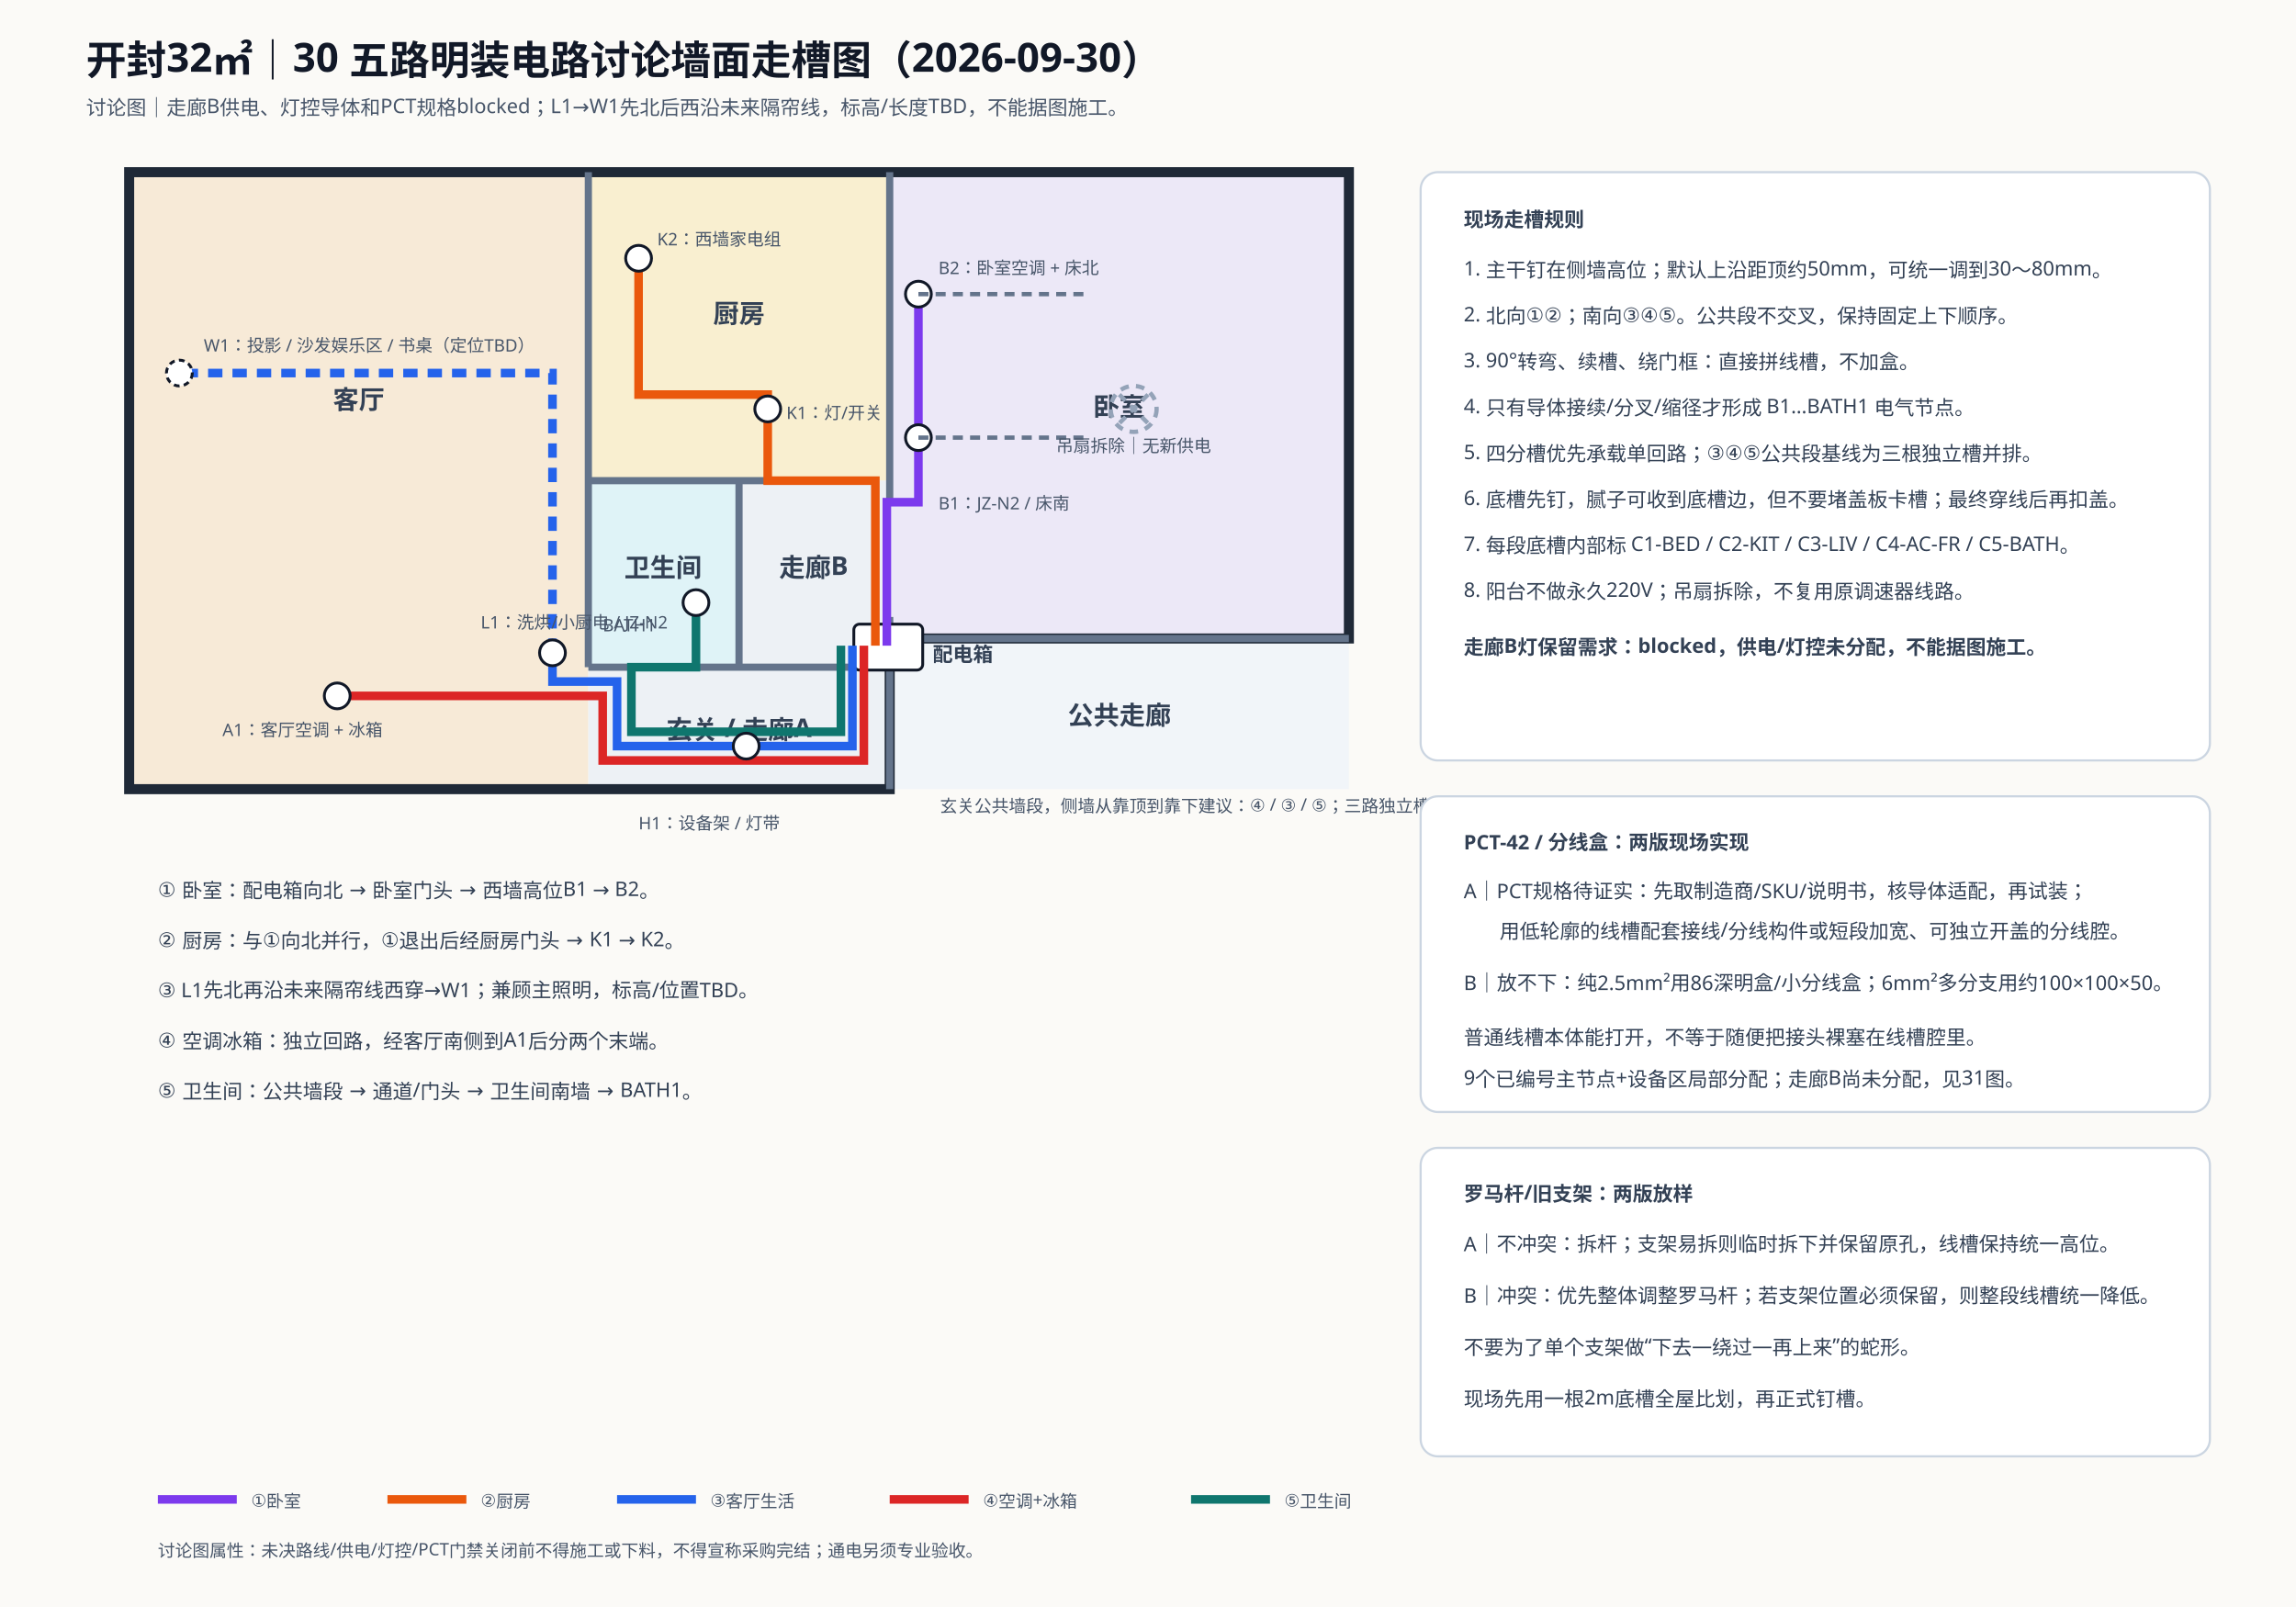
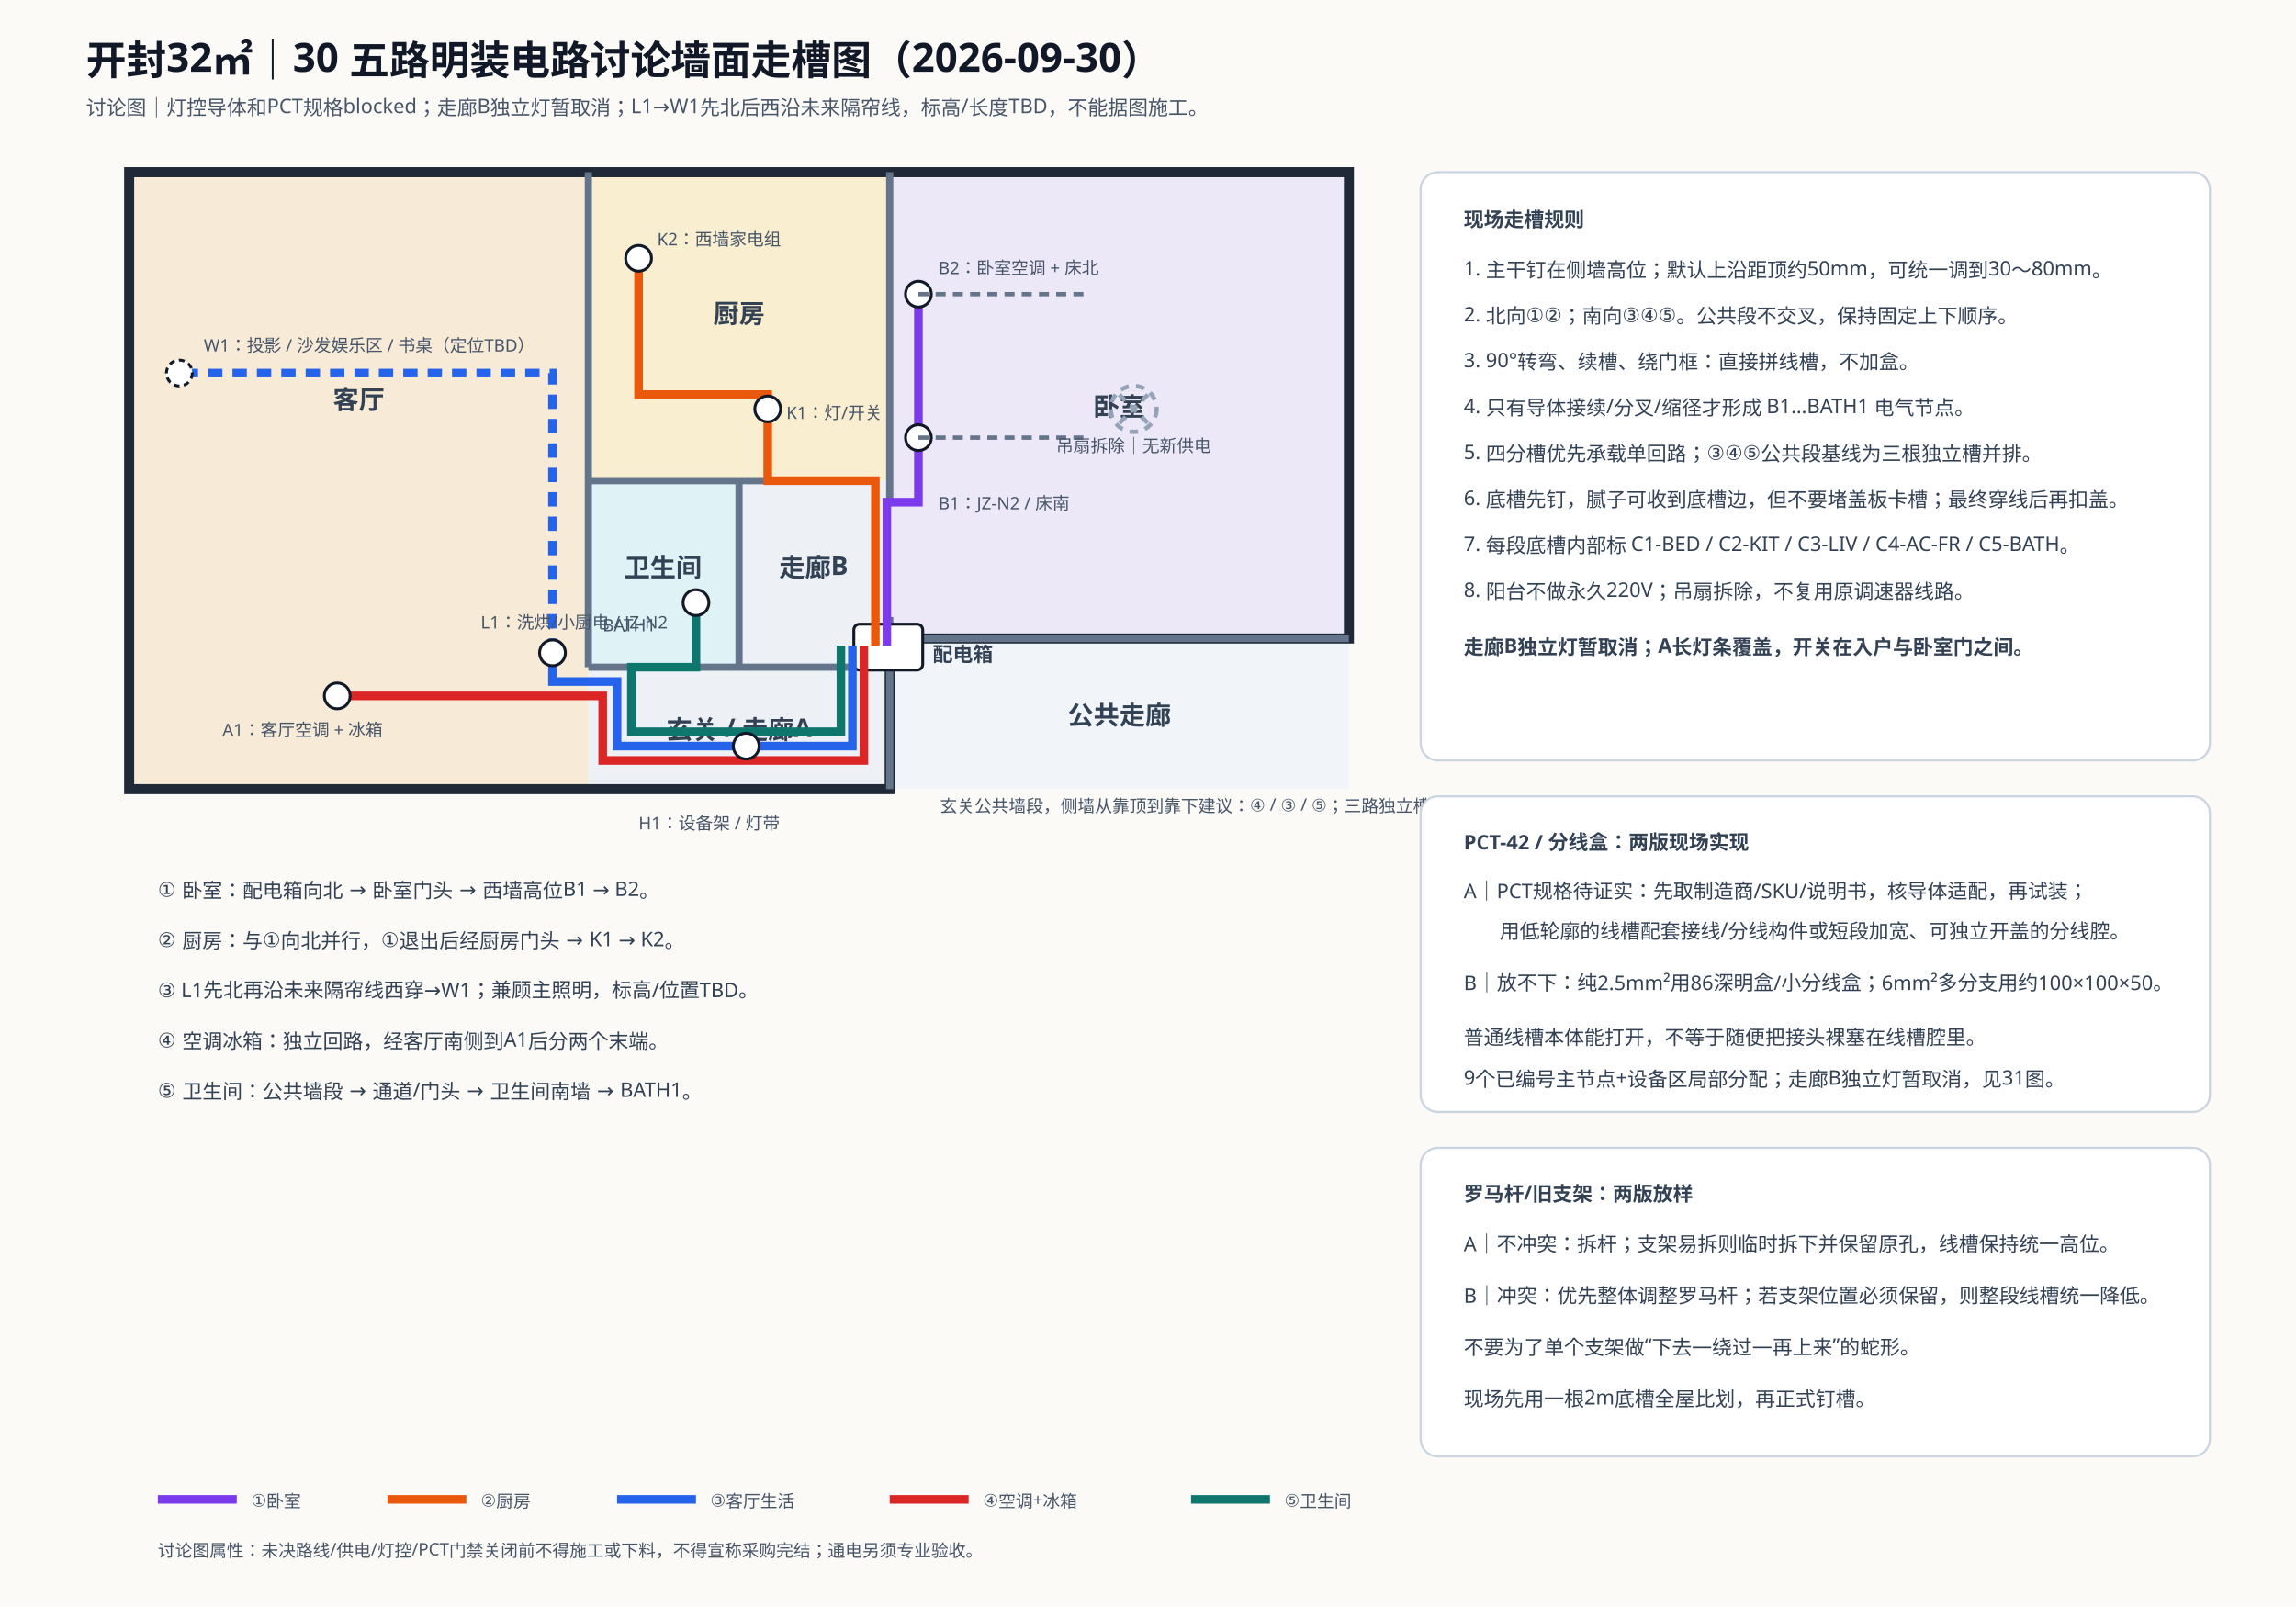
<svg xmlns="http://www.w3.org/2000/svg" width="1600" height="1120" viewBox="0 0 1600 1120" data-diagram-role="five-route-electrical-freeze" data-drawing-property="discussion" role="img">
  <style>
  text{font-family:"Source Han Sans SC","Heiti SC","Arial Unicode MS",sans-serif}
  .title{font-size:28px;font-weight:800;fill:#111827}.sub{font-size:14px;fill:#475569}
  .room{font-size:18px;font-weight:700;fill:#334155;text-anchor:middle}.micro{font-size:12px;fill:#475569}.small{font-size:14px;fill:#334155}.bold{font-weight:700}
  .wall{fill:none;stroke:#1f2937;stroke-width:7}.iw{fill:none;stroke:#64748b;stroke-width:5}.panel{fill:#fff;stroke:#cbd5e1;stroke-width:1.5}.node{fill:#fff;stroke:#111827;stroke-width:2}
  .c1{fill:none;stroke:#7c3aed;stroke-width:6}.c2{fill:none;stroke:#ea580c;stroke-width:6}.c3{fill:none;stroke:#2563eb;stroke-width:6}.c4{fill:none;stroke:#dc2626;stroke-width:6}.c5{fill:none;stroke:#0f766e;stroke-width:6}
  .drop{fill:none;stroke:#64748b;stroke-width:3;stroke-dasharray:7 5}.retired{fill:none;stroke:#94a3b8;stroke-width:3;stroke-dasharray:6 5}
</style>
  <rect width="1600" height="1120" fill="#fbfaf7" />
  <text x="60" y="52" class="title">开封32㎡｜30 五路明装电路讨论墙面走槽图（2026-09-30）</text>
-   <text x="60" y="80" class="sub">讨论图｜走廊B供电、灯控导体和PCT规格blocked；L1→W1先北后西沿未来隔帘线，标高/长度TBD，不能据图施工。</text>
+   <text x="60" y="80" class="sub">讨论图｜灯控导体和PCT规格blocked；走廊B独立灯暂取消；L1→W1先北后西沿未来隔帘线，标高/长度TBD，不能据图施工。</text>
  <rect x="90" y="120" width="320" height="430" fill="#f7ead7" />
  <rect x="410" y="120" width="210" height="215" fill="#f9efd0" />
  <rect x="410" y="335" width="105" height="130" fill="#dff3f7" />
  <rect x="515" y="335" width="105" height="130" fill="#edf1f5" />
  <rect x="410" y="465" width="210" height="85" fill="#edf1f5" />
  <rect x="620" y="120" width="320" height="325" fill="#ece8f7" />
  <rect x="620" y="445" width="320" height="105" fill="#f1f5f9" />
  <path class="wall" d="M90 120H940V445H620V550H410V550H90Z" />
  <path class="iw" d="M410 120V465M410 335H535M515 335V465M410 465H620M620 120V350M620 430V550M620 445H940" />
  <text x="250" y="285" class="room">客厅</text>
  <text x="515" y="225" class="room">厨房</text>
  <text x="462" y="402" class="room">卫生间</text>
  <text x="567" y="402" class="room">走廊B</text>
  <text x="515" y="515" class="room">玄关 / 走廊A</text>
  <text x="780" y="290" class="room">卧室</text>
  <text x="780" y="505" class="room">公共走廊</text>
  <rect x="595" y="435" width="48" height="32" rx="4" fill="#fff" stroke="#111827" stroke-width="2" />
  <text x="650" y="461" class="small bold">配电箱</text>
  <path class="c1" d="M618 450 L618 350 L640 350 L640 205" />
  <circle cx="640" cy="305" r="9" class="node" />
  <text x="654" y="355" class="micro">B1：JZ-N2 / 床南</text>
  <circle cx="640" cy="205" r="9" class="node" />
  <text x="654" y="191" class="micro">B2：卧室空调 + 床北</text>
  <path class="drop" d="M640 305 H760M640 205 H760" />
  <text x="110" y="625" class="small" fill="#7c3aed">① 卧室：配电箱向北 → 卧室门头 → 西墙高位B1 → B2。</text>
  <circle cx="790" cy="285" r="16" class="retired" />
  <path d="M780 275L800 295M800 275L780 295" class="retired" />
  <text x="790" y="315" class="micro" text-anchor="middle">吊扇拆除｜无新供电</text>
  <path class="c2" d="M610 450 L610 335 L535 335 L535 275 L445 275 L445 180" />
  <circle cx="535" cy="285" r="9" class="node" />
  <text x="548" y="292" class="micro">K1：灯/开关</text>
  <circle cx="445" cy="180" r="9" class="node" />
  <text x="458" y="171" class="micro">K2：西墙家电组</text>
  <text x="110" y="660" class="small" fill="#ea580c">② 厨房：与①向北并行，①退出后经厨房门头 → K1 → K2。</text>
  <path class="c4" d="M602 450 L602 530 L420 530 L420 485 L235 485" />
  <path class="c3" d="M594 450 L594 520 L430 520 L430 475 L385 475 L385 455" />
  <path class="c3" stroke-dasharray="10 7" data-route-status="blocked-pending-setout" data-route-direction="north-then-west" d="M385 455 L385 260 L125 260" />
  <path class="c5" d="M586 450 L586 510 L440 510 L440 465 L485 465 L485 420" />
  <text x="655" y="566" class="micro">玄关公共墙段，侧墙从靠顶到靠下建议：④ / ③ / ⑤；三路独立槽并排</text>
  <circle cx="520" cy="520" r="9" class="node" />
  <text x="445" y="578" class="micro">H1：设备架 / 灯带</text>
  <circle cx="385" cy="455" r="9" class="node" />
  <text x="335" y="438" class="micro">L1：洗烘/小厨电 / JZ-N2</text>
  <circle cx="125" cy="260" r="9" class="node" stroke-dasharray="4 3" />
  <text x="142" y="245" class="micro">W1：投影 / 沙发娱乐区 / 书桌（定位TBD）</text>
  <text x="110" y="695" class="small" fill="#2563eb">③ L1先北再沿未来隔帘线西穿→W1；兼顾主照明，标高/位置TBD。</text>
  <circle cx="235" cy="485" r="9" class="node" />
  <text x="155" y="513" class="micro">A1：客厅空调 + 冰箱</text>
  <text x="110" y="730" class="small" fill="#dc2626">④ 空调冰箱：独立回路，经客厅南侧到A1后分两个末端。</text>
  <circle cx="485" cy="420" r="9" class="node" />
  <text x="420" y="440" class="micro">BATH1</text>
  <text x="110" y="765" class="small" fill="#0f766e">⑤ 卫生间：公共墙段 → 通道/门头 → 卫生间南墙 → BATH1。</text>
  <rect x="990" y="120" width="550" height="410" rx="12" class="panel" />
  <text x="1020" y="158" class="small bold">现场走槽规则</text>
  <text x="1020" y="192" class="small">1. 主干钉在侧墙高位；默认上沿距顶约50mm，可统一调到30～80mm。</text>
  <text x="1020" y="224" class="small">2. 北向①②；南向③④⑤。公共段不交叉，保持固定上下顺序。</text>
  <text x="1020" y="256" class="small">3. 90°转弯、续槽、绕门框：直接拼线槽，不加盒。</text>
  <text x="1020" y="288" class="small">4. 只有导体接续/分叉/缩径才形成 B1…BATH1 电气节点。</text>
  <text x="1020" y="320" class="small">5. 四分槽优先承载单回路；③④⑤公共段基线为三根独立槽并排。</text>
  <text x="1020" y="352" class="small">6. 底槽先钉，腻子可收到底槽边，但不要堵盖板卡槽；最终穿线后再扣盖。</text>
  <text x="1020" y="384" class="small">7. 每段底槽内部标 C1-BED / C2-KIT / C3-LIV / C4-AC-FR / C5-BATH。</text>
  <text x="1020" y="416" class="small">8. 阳台不做永久220V；吊扇拆除，不复用原调速器线路。</text>
-   <text x="1020" y="456" class="small bold" data-unallocated-load="hall-b-light">走廊B灯保留需求：blocked，供电/灯控未分配，不能据图施工。</text>
+   <text x="1020" y="456" class="small bold" data-cancelled-load="hall-b-light">走廊B独立灯暂取消；A长灯条覆盖，开关在入户与卧室门之间。</text>
  <rect x="990" y="555" width="550" height="220" rx="12" class="panel" />
  <text x="1020" y="592" class="small bold">PCT-42 / 分线盒：两版现场实现</text>
  <text x="1020" y="626" class="small">A｜PCT规格待证实：先取制造商/SKU/说明书，核导体适配，再试装；</text>
  <text x="1045" y="654" class="small">用低轮廓的线槽配套接线/分线构件或短段加宽、可独立开盖的分线腔。</text>
  <text x="1020" y="690" class="small">B｜放不下：纯2.5mm²用86深明盒/小分线盒；6mm²多分支用约100×100×50。</text>
  <text x="1020" y="728" class="small">普通线槽本体能打开，不等于随便把接头裸塞在线槽腔里。</text>
-   <text x="1020" y="756" class="small">9个已编号主节点+设备区局部分配；走廊B尚未分配，见31图。</text>
+   <text x="1020" y="756" class="small">9个已编号主节点+设备区局部分配；走廊B独立灯暂取消，见31图。</text>
  <rect x="990" y="800" width="550" height="215" rx="12" class="panel" />
  <text x="1020" y="837" class="small bold">罗马杆/旧支架：两版放样</text>
  <text x="1020" y="872" class="small">A｜不冲突：拆杆；支架易拆则临时拆下并保留原孔，线槽保持统一高位。</text>
  <text x="1020" y="908" class="small">B｜冲突：优先整体调整罗马杆；若支架位置必须保留，则整段线槽统一降低。</text>
  <text x="1020" y="944" class="small">不要为了单个支架做“下去—绕过—再上来”的蛇形。</text>
  <text x="1020" y="980" class="small">现场先用一根2m底槽全屋比划，再正式钉槽。</text>
  <line x1="110" y1="1045" x2="165" y2="1045" class="c1" />
  <text x="175" y="1050" class="micro">①卧室</text>
  <line x1="270" y1="1045" x2="325" y2="1045" class="c2" />
  <text x="335" y="1050" class="micro">②厨房</text>
  <line x1="430" y1="1045" x2="485" y2="1045" class="c3" />
  <text x="495" y="1050" class="micro">③客厅生活</text>
  <line x1="620" y1="1045" x2="675" y2="1045" class="c4" />
  <text x="685" y="1050" class="micro">④空调+冰箱</text>
  <line x1="830" y1="1045" x2="885" y2="1045" class="c5" />
  <text x="895" y="1050" class="micro">⑤卫生间</text>
  <text x="110" y="1085" class="micro">讨论图属性：未决路线/供电/灯控/PCT门禁关闭前不得施工或下料，不得宣称采购完结；通电另须专业验收。</text>
</svg>
